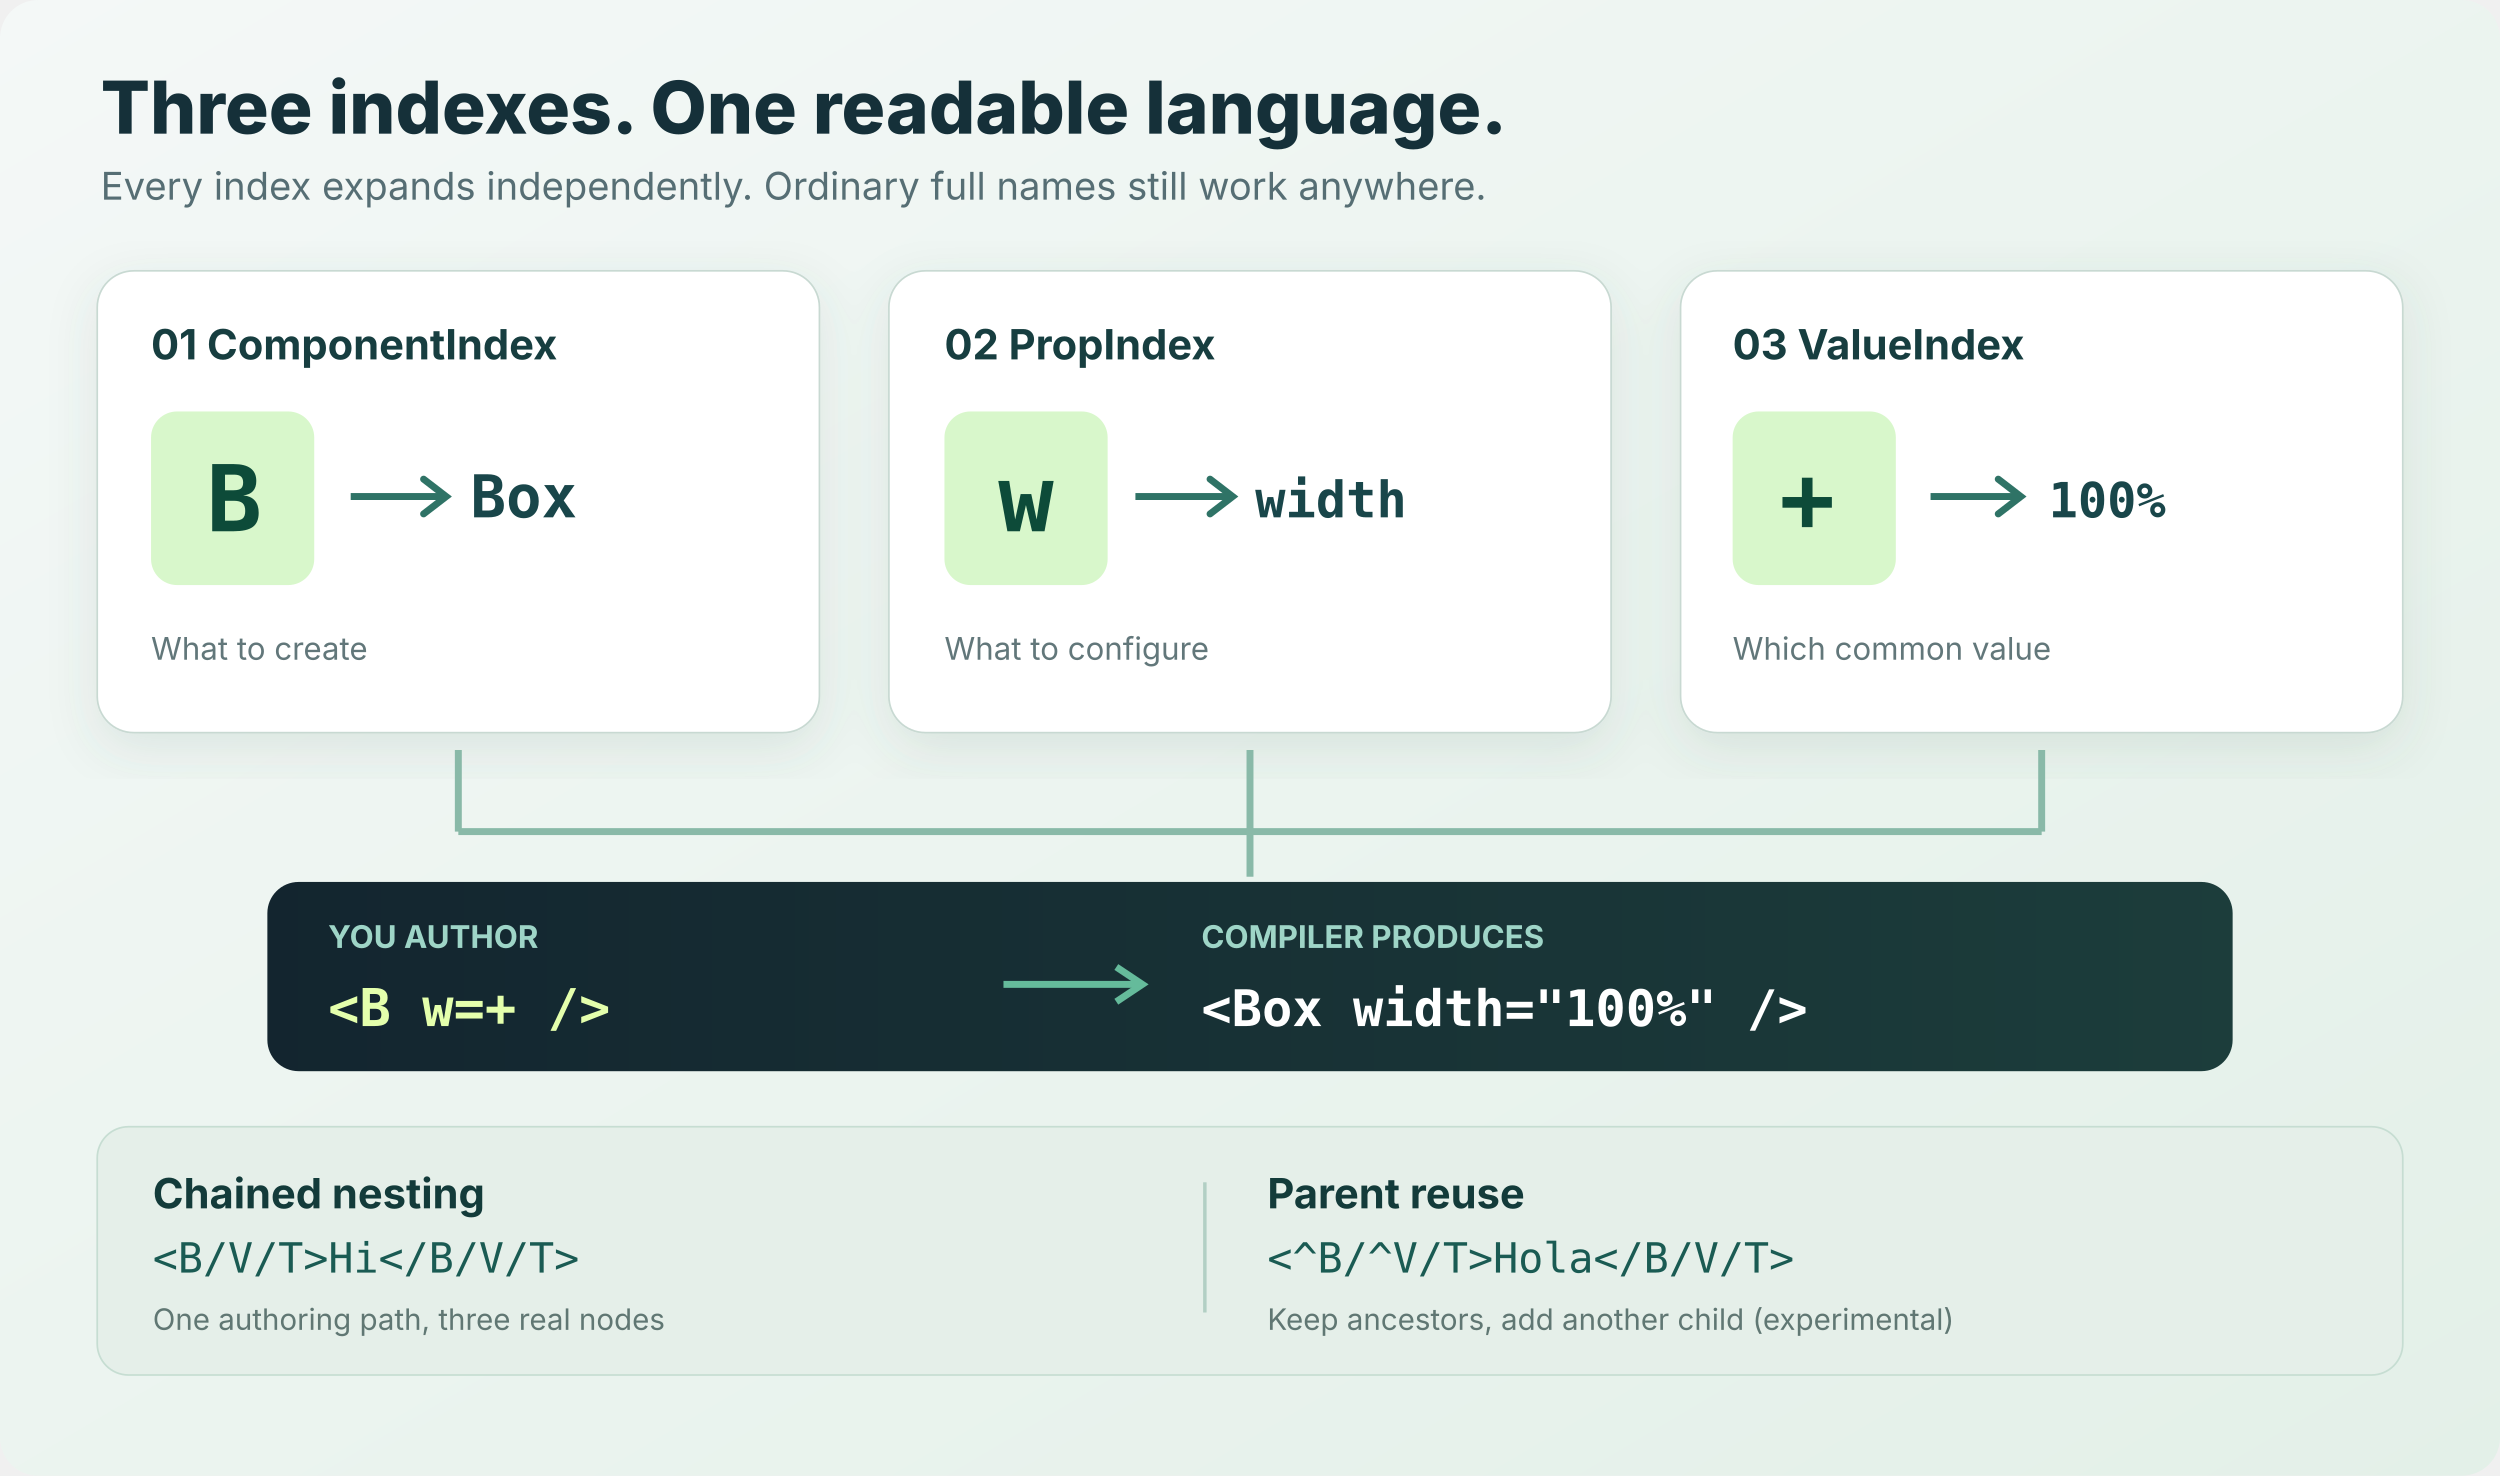
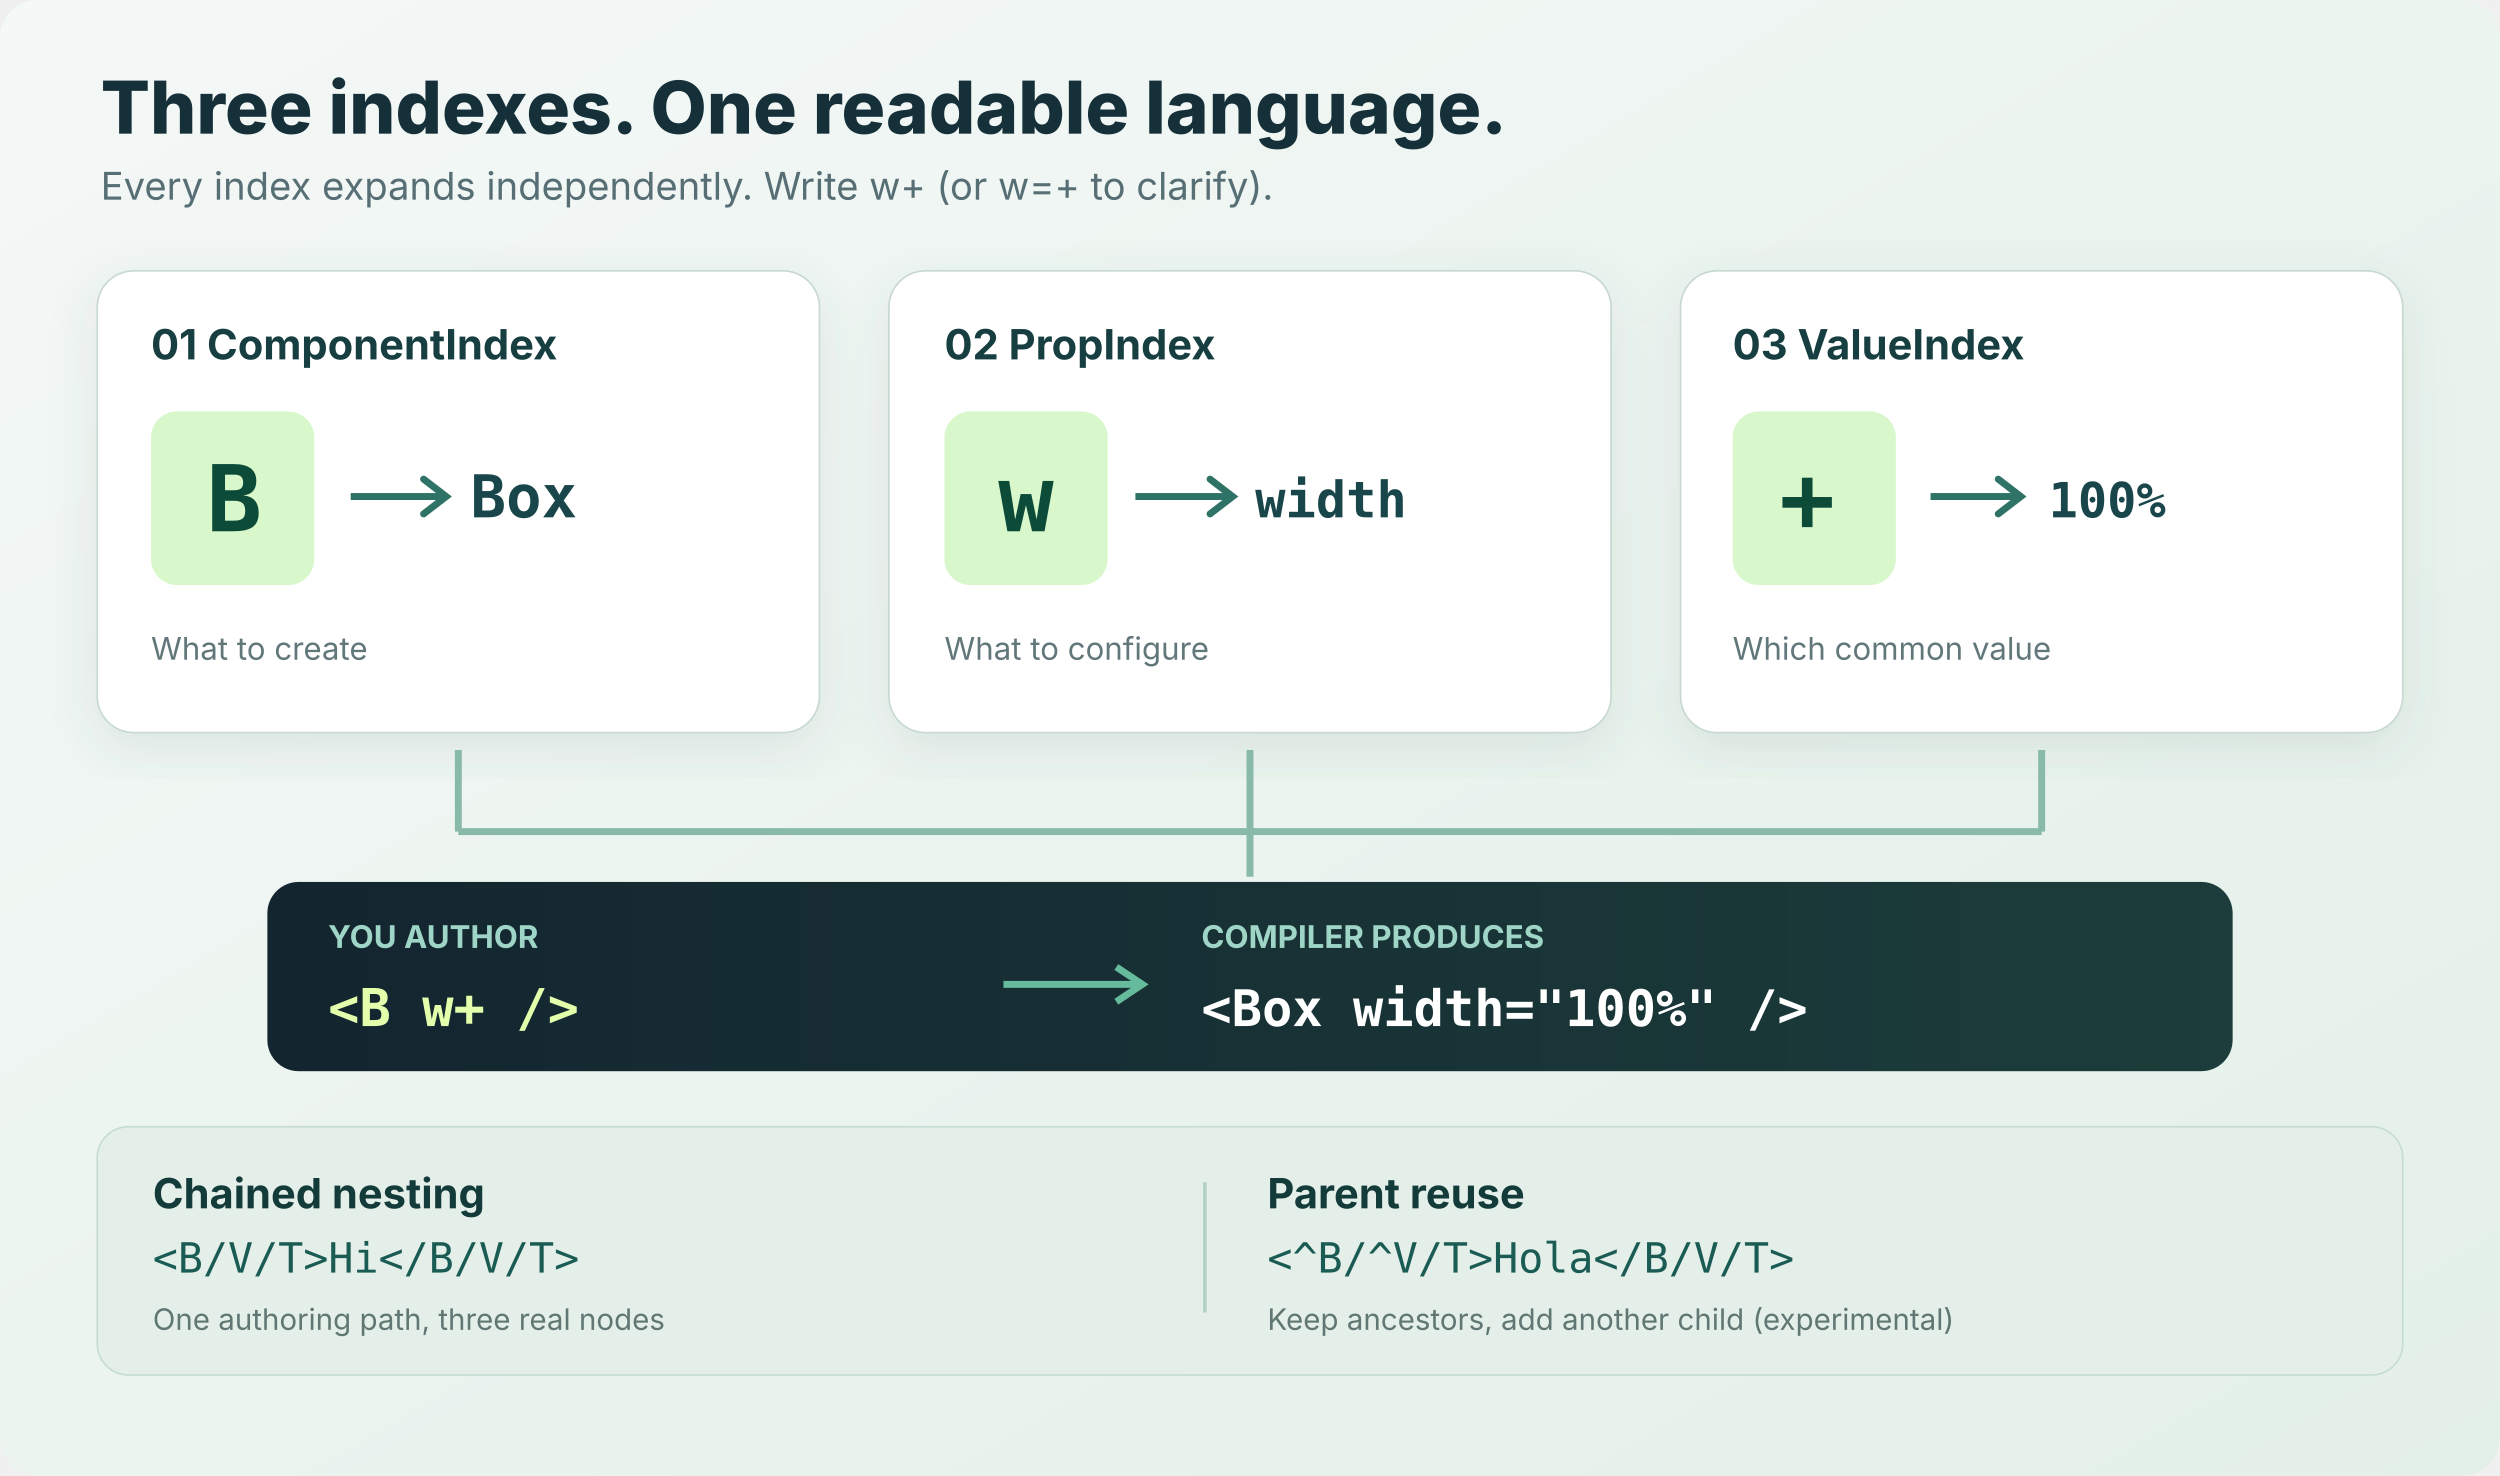
<svg xmlns="http://www.w3.org/2000/svg" width="1440" height="850" viewBox="0 0 1440 850" role="img" aria-labelledby="title desc">
  <defs>
    <linearGradient id="bg" x1="0" y1="0" x2="1" y2="1">
      <stop stop-color="#F4F8F7" />
      <stop offset="1" stop-color="#E3F0E8" />
    </linearGradient>
    <linearGradient id="blk" x1="0" x2="1">
      <stop stop-color="#13252F" />
      <stop offset="1" stop-color="#1C3D3B" />
    </linearGradient>
    <filter id="s">
      <feDropShadow dx="0" dy="9" stdDeviation="14" flood-color="#44665E" flood-opacity=".12" />
    </filter>
  </defs>
  <rect width="1440" height="850" rx="22" fill="url(#bg)" />
  <text x="58" y="77" font-family="Inter,Arial,sans-serif" font-size="42" font-weight="800" fill="#153039">Three indexes. One readable language.</text>
-   <text x="58" y="115" font-family="Inter,Arial,sans-serif" font-size="22" fill="#566E74">Every index expands independently. Ordinary full names still work anywhere.</text>
+   <text x="58" y="115" font-family="Inter,Arial,sans-serif" font-size="22" fill="#566E74">Every index expands independently. Write w+ (or w=+ to clarify).</text>
  <g filter="url(#s)">
    <rect x="56" y="156" width="416" height="266" rx="21" fill="#FFF" stroke="#C8D9D2" />
    <rect x="512" y="156" width="416" height="266" rx="21" fill="#FFF" stroke="#C8D9D2" />
    <rect x="968" y="156" width="416" height="266" rx="21" fill="#FFF" stroke="#C8D9D2" />
  </g>
  <text x="87" y="207" font-size="24" font-weight="750" fill="#173E40" font-family="Inter,Arial,sans-serif">01  ComponentIndex</text>
  <text x="544" y="207" font-size="24" font-weight="750" fill="#173E40" font-family="Inter,Arial,sans-serif">02  PropIndex</text>
  <text x="998" y="207" font-size="24" font-weight="750" fill="#173E40" font-family="Inter,Arial,sans-serif">03  ValueIndex</text>
  <rect x="87" y="237" width="94" height="100" rx="15" fill="#D8F7CB" />
  <rect x="544" y="237" width="94" height="100" rx="15" fill="#D8F7CB" />
  <rect x="998" y="237" width="94" height="100" rx="15" fill="#D8F7CB" />
  <text x="119" y="306" font-size="53" font-weight="800" fill="#0D4B39" font-family="ui-monospace,Consolas,monospace">B</text>
  <text x="575" y="306" font-size="53" font-weight="800" fill="#0D4B39" font-family="ui-monospace,Consolas,monospace">w</text>
  <text x="1025" y="306" font-size="53" font-weight="800" fill="#0D4B39" font-family="ui-monospace,Consolas,monospace">+</text>
  <path d="M202 286H256M654 286H709M1112 286H1164" stroke="#2F7366" stroke-width="4" />
  <path d="m244 276 13 10-13 10m453-20 13 10-13 10m454-20 13 10-13 10" stroke="#2F7366" stroke-width="4" fill="none" stroke-linecap="round" />
  <text x="271" y="298" font-size="34" font-weight="700" fill="#19464A" font-family="ui-monospace,Consolas,monospace">Box</text>
  <text x="723" y="298" font-size="29" font-weight="700" fill="#19464A" font-family="ui-monospace,Consolas,monospace">width</text>
  <text x="1180" y="298" font-size="28" font-weight="700" fill="#19464A" font-family="ui-monospace,Consolas,monospace">100%</text>
  <text x="87" y="380" font-size="18" fill="#62777A" font-family="Inter,Arial,sans-serif">What to create</text>
  <text x="544" y="380" font-size="18" fill="#62777A" font-family="Inter,Arial,sans-serif">What to configure</text>
  <text x="998" y="380" font-size="18" fill="#62777A" font-family="Inter,Arial,sans-serif">Which common value</text>
  <path d="M264 432V479M720 432V479M1176 432V479M264 479H1176M720 479V505" stroke="#89B9A8" stroke-width="4" fill="none" />
  <rect x="154" y="508" width="1132" height="109" rx="18" fill="url(#blk)" />
  <text x="189" y="546" font-size="18" font-weight="700" fill="#9ED5C7" font-family="Inter,Arial,sans-serif">YOU AUTHOR</text>
-   <text x="189" y="591" font-size="30" font-weight="750" fill="#E4FFAC" font-family="ui-monospace,Consolas,monospace">&lt;B w=+ /&gt;</text>
+   <text x="189" y="591" font-size="30" font-weight="750" fill="#E4FFAC" font-family="ui-monospace,Consolas,monospace">&lt;B w+ /&gt;</text>
  <path d="M578 567H657" stroke="#65BB9B" stroke-width="4" />
  <path d="m643 557 15 10-15 10" stroke="#65BB9B" stroke-width="4" fill="none" />
  <text x="692" y="546" font-size="18" font-weight="700" fill="#9ED5C7" font-family="Inter,Arial,sans-serif">COMPILER PRODUCES</text>
  <text x="692" y="591" font-size="29" font-weight="750" fill="#FFFFFF" font-family="ui-monospace,Consolas,monospace">&lt;Box width="100%" /&gt;</text>
  <rect x="56" y="649" width="1328" height="143" rx="18" fill="#E5EFE9" stroke="#C6DDD2" />
  <text x="88" y="696" font-size="24" font-weight="750" fill="#133B3A" font-family="Inter,Arial,sans-serif">Chained nesting</text>
  <text x="88" y="733" font-size="24" fill="#1A5B53" font-family="ui-monospace,Consolas,monospace">&lt;B/V/T&gt;Hi&lt;/B/V/T&gt;</text>
  <text x="88" y="766" font-size="17" fill="#607773" font-family="Inter,Arial,sans-serif">One authoring path, three real nodes</text>
  <path d="M694 681V756" stroke="#B2CFC4" stroke-width="2" />
  <text x="730" y="696" font-size="24" font-weight="750" fill="#133B3A" font-family="Inter,Arial,sans-serif">Parent reuse</text>
  <text x="730" y="733" font-size="24" fill="#1A5B53" font-family="ui-monospace,Consolas,monospace">&lt;^B/^V/T&gt;Hola&lt;/B/V/T&gt;</text>
  <text x="730" y="766" font-size="17" fill="#607773" font-family="Inter,Arial,sans-serif">Keep ancestors, add another child (experimental)</text>
</svg>
